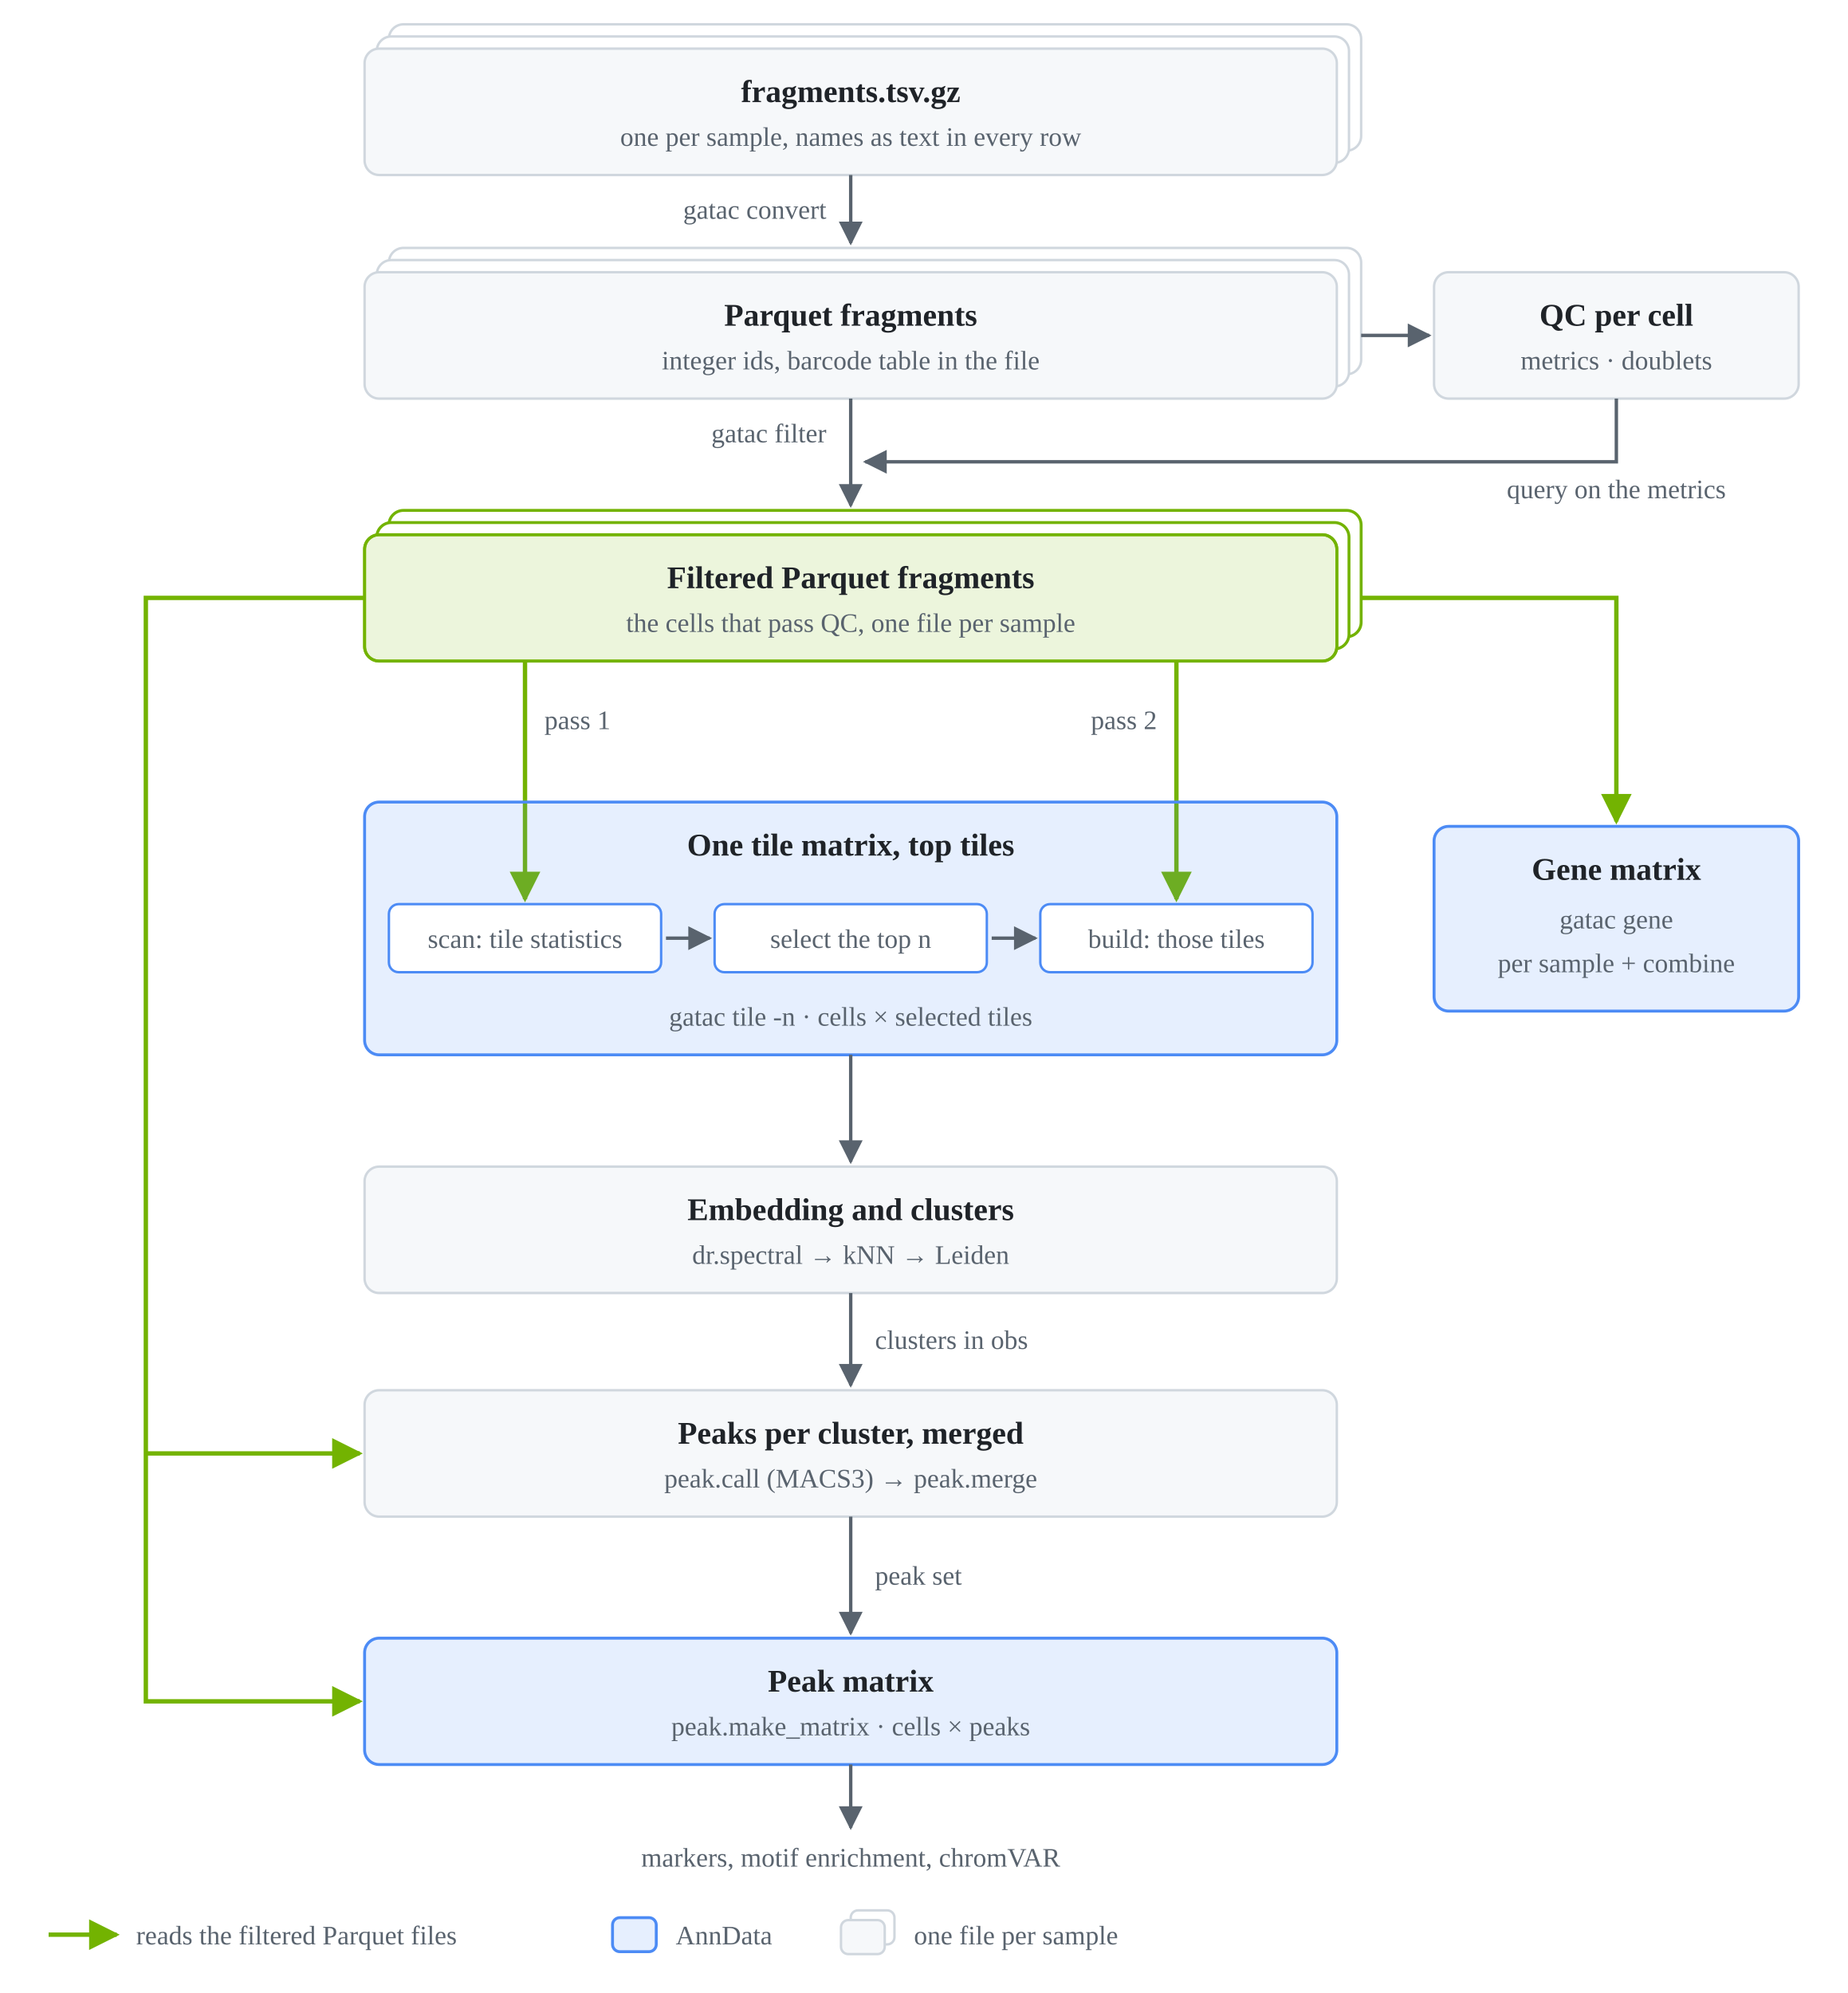
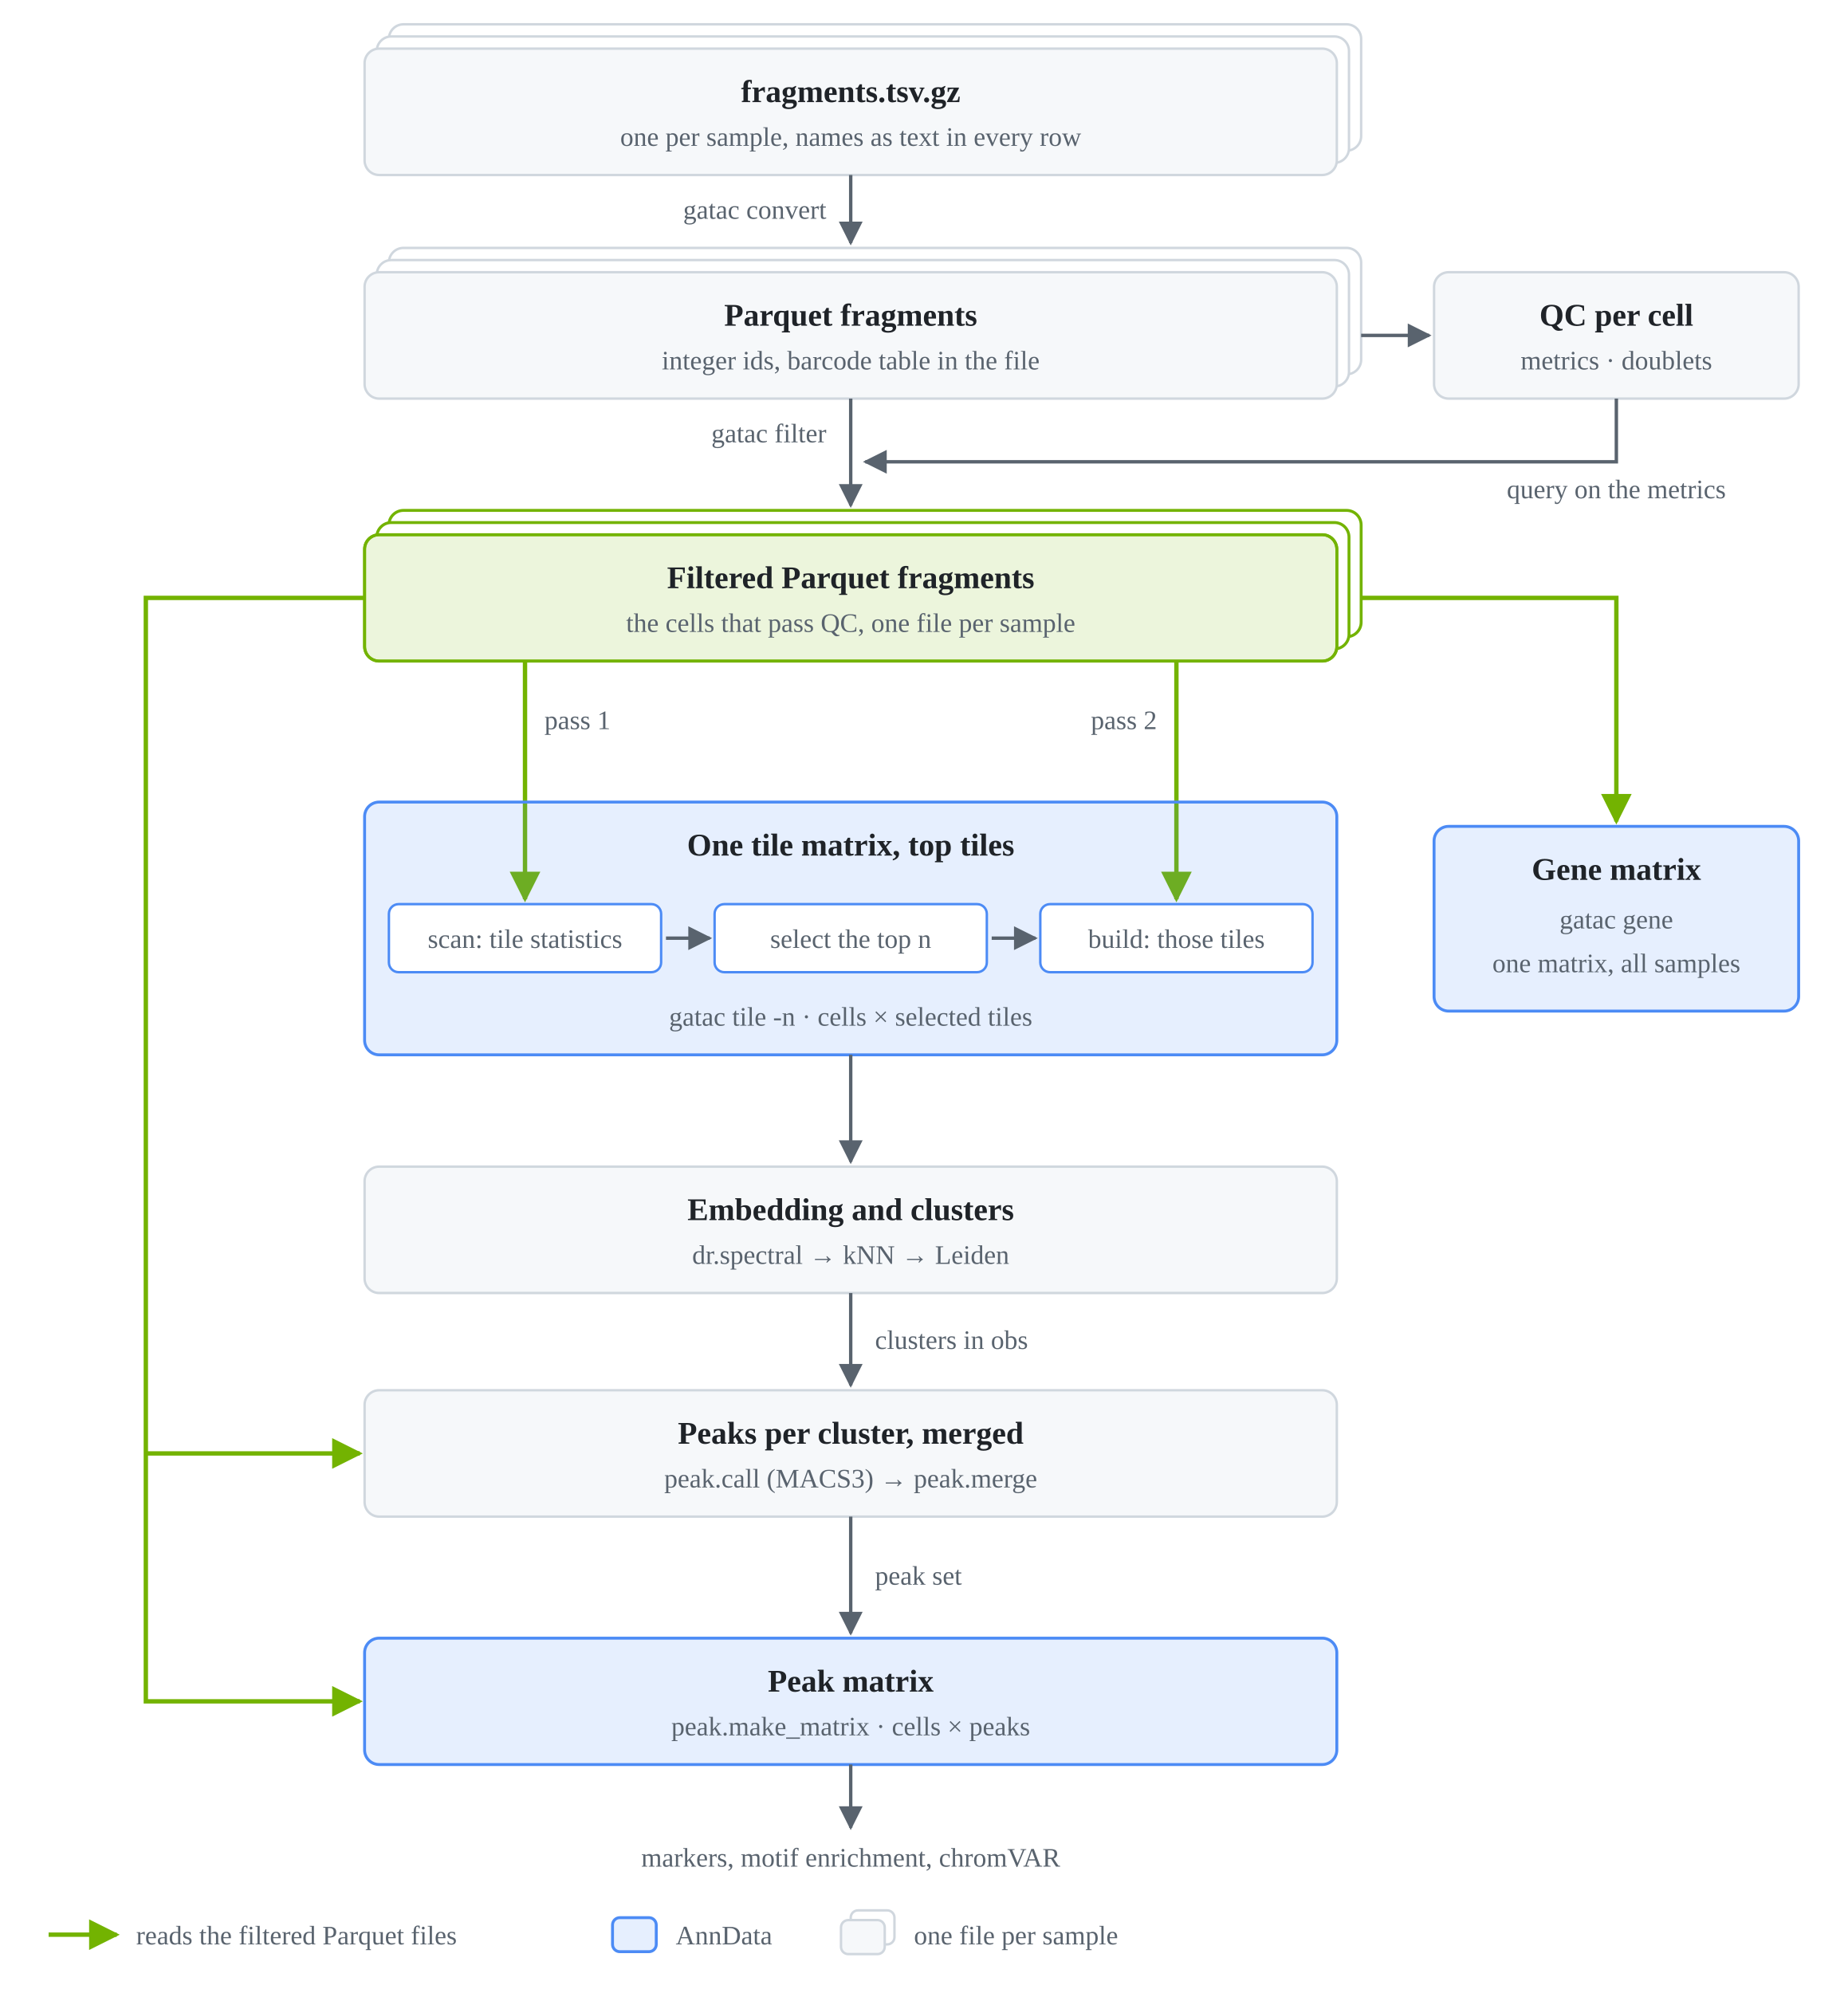
<svg xmlns="http://www.w3.org/2000/svg" viewBox="0 0 760 820" width="100%" style="max-width:760px" role="img" aria-labelledby="cf-pipe-title">
  <style>
    .cf-text  { fill: var(--pst-color-text-base, #1f2328); font-family: var(--pst-font-family-base, sans-serif); font-size: 13px; }
    .cf-muted { fill: var(--pst-color-text-muted, #59636e); font-family: var(--pst-font-family-base, sans-serif); font-size: 11px; }
    .cf-code  { fill: var(--pst-color-text-muted, #59636e); font-family: var(--pst-font-family-monospace, monospace); font-size: 11px; }
    .cf-bold  { font-weight: 600; }
    .cf-box   { fill: var(--pst-color-surface, #f6f8fa); stroke: var(--pst-color-border, #d0d7de); stroke-width: 1; }
    .cf-sheet { fill: var(--pst-color-background, #ffffff); stroke: var(--pst-color-border, #d0d7de); stroke-width: 1; }
    .cf-line  { stroke: var(--pst-color-text-muted, #59636e); stroke-width: 1.4; fill: none; }
    .cf-head  { fill: var(--pst-color-text-muted, #59636e); }
    .cf-id    { fill: #73b301; fill-opacity: 0.14; stroke: #73b301; stroke-width: 1.2; }
    .cf-idbg  { fill: var(--pst-color-background, #ffffff); stroke: #73b301; stroke-width: 1.2; }
    .cf-val   { fill: #4c8bf5; fill-opacity: 0.14; stroke: #4c8bf5; stroke-width: 1.2; }
    .cf-chip  { fill: var(--pst-color-background, #ffffff); stroke: #4c8bf5; stroke-width: 1; }
    .cf-read  { stroke: #73b301; stroke-width: 1.8; fill: none; }
    .cf-rhead { fill: #73b301; }
  </style>
  <defs>
    <marker id="cf-pipe-a" viewBox="0 0 10 10" refX="9" refY="5" markerWidth="7" markerHeight="7" orient="auto-start-reverse">
      <path d="M0,0 L10,5 L0,10 z" class="cf-head" />
    </marker>
    <marker id="cf-pipe-g" viewBox="0 0 10 10" refX="9" refY="5" markerWidth="7" markerHeight="7" orient="auto-start-reverse">
      <path d="M0,0 L10,5 L0,10 z" class="cf-rhead" />
    </marker>
  </defs>
  <rect x="160" y="10" width="400" height="52" rx="6" class="cf-sheet" />
  <rect x="155" y="15" width="400" height="52" rx="6" class="cf-sheet" />
  <rect x="150" y="20" width="400" height="52" rx="6" class="cf-box" />
  <text x="350" y="42" text-anchor="middle" class="cf-text cf-bold">fragments.tsv.gz</text>
  <text x="350" y="60" text-anchor="middle" class="cf-muted">one per sample, names as text in every row</text>
  <line x1="350" y1="72" x2="350" y2="100" class="cf-line" marker-end="url(#cf-pipe-a)" />
  <text x="340" y="90" text-anchor="end" class="cf-code">gatac convert</text>
  <rect x="160" y="102" width="400" height="52" rx="6" class="cf-sheet" />
  <rect x="155" y="107" width="400" height="52" rx="6" class="cf-sheet" />
  <rect x="150" y="112" width="400" height="52" rx="6" class="cf-box" />
  <text x="350" y="134" text-anchor="middle" class="cf-text cf-bold">Parquet fragments</text>
  <text x="350" y="152" text-anchor="middle" class="cf-muted">integer ids, barcode table in the file</text>
  <line x1="560" y1="138" x2="588" y2="138" class="cf-line" marker-end="url(#cf-pipe-a)" />
  <rect x="590" y="112" width="150" height="52" rx="6" class="cf-box" />
  <text x="665" y="134" text-anchor="middle" class="cf-text cf-bold">QC per cell</text>
  <text x="665" y="152" text-anchor="middle" class="cf-code">metrics · doublets</text>
  <path d="M665,164 V190 H356" class="cf-line" marker-end="url(#cf-pipe-a)" />
  <text x="665" y="205" text-anchor="middle" class="cf-muted">query on the metrics</text>
  <line x1="350" y1="164" x2="350" y2="208" class="cf-line" marker-end="url(#cf-pipe-a)" />
  <text x="340" y="182" text-anchor="end" class="cf-code">gatac filter</text>
  <rect x="160" y="210" width="400" height="52" rx="6" class="cf-idbg" />
  <rect x="155" y="215" width="400" height="52" rx="6" class="cf-idbg" />
  <rect x="150" y="220" width="400" height="52" rx="6" class="cf-idbg" />
  <rect x="150" y="220" width="400" height="52" rx="6" class="cf-id" />
  <text x="350" y="242" text-anchor="middle" class="cf-text cf-bold">Filtered Parquet fragments</text>
  <text x="350" y="260" text-anchor="middle" class="cf-muted">the cells that pass QC, one file per sample</text>
  <line x1="216" y1="272" x2="216" y2="370" class="cf-read" marker-end="url(#cf-pipe-g)" />
  <text x="224" y="300" class="cf-muted">pass 1</text>
  <line x1="484" y1="272" x2="484" y2="370" class="cf-read" marker-end="url(#cf-pipe-g)" />
  <text x="476" y="300" text-anchor="end" class="cf-muted">pass 2</text>
  <path d="M150,246 H60 V700 H148" class="cf-read" marker-end="url(#cf-pipe-g)" />
  <path d="M60,598 H148" class="cf-read" marker-end="url(#cf-pipe-g)" />
  <path d="M560,246 H665 V338" class="cf-read" marker-end="url(#cf-pipe-g)" />
  <rect x="150" y="330" width="400" height="104" rx="6" class="cf-val" />
  <text x="350" y="352" text-anchor="middle" class="cf-text cf-bold">One tile matrix, top tiles</text>
  <rect x="160" y="372" width="112" height="28" rx="4" class="cf-chip" />
  <text x="216" y="390" text-anchor="middle" class="cf-muted">scan: tile statistics</text>
  <line x1="274" y1="386" x2="292" y2="386" class="cf-line" marker-end="url(#cf-pipe-a)" />
  <rect x="294" y="372" width="112" height="28" rx="4" class="cf-chip" />
  <text x="350" y="390" text-anchor="middle" class="cf-muted">select the top n</text>
  <line x1="408" y1="386" x2="426" y2="386" class="cf-line" marker-end="url(#cf-pipe-a)" />
  <rect x="428" y="372" width="112" height="28" rx="4" class="cf-chip" />
  <text x="484" y="390" text-anchor="middle" class="cf-muted">build: those tiles</text>
  <text x="350" y="422" text-anchor="middle" class="cf-code">gatac tile -n · cells × selected tiles</text>
  <rect x="590" y="340" width="150" height="76" rx="6" class="cf-val" />
  <text x="665" y="362" text-anchor="middle" class="cf-text cf-bold">Gene matrix</text>
  <text x="665" y="382" text-anchor="middle" class="cf-code">gatac gene</text>
-   <text x="665" y="400" text-anchor="middle" class="cf-muted">per sample + combine</text>
+   <text x="665" y="400" text-anchor="middle" class="cf-muted">one matrix, all samples</text>
  <line x1="350" y1="434" x2="350" y2="478" class="cf-line" marker-end="url(#cf-pipe-a)" />
  <rect x="150" y="480" width="400" height="52" rx="6" class="cf-box" />
  <text x="350" y="502" text-anchor="middle" class="cf-text cf-bold">Embedding and clusters</text>
  <text x="350" y="520" text-anchor="middle" class="cf-code">dr.spectral → kNN → Leiden</text>
  <line x1="350" y1="532" x2="350" y2="570" class="cf-line" marker-end="url(#cf-pipe-a)" />
  <text x="360" y="555" class="cf-muted">clusters in obs</text>
  <rect x="150" y="572" width="400" height="52" rx="6" class="cf-box" />
  <text x="350" y="594" text-anchor="middle" class="cf-text cf-bold">Peaks per cluster, merged</text>
  <text x="350" y="612" text-anchor="middle" class="cf-code">peak.call (MACS3) → peak.merge</text>
  <line x1="350" y1="624" x2="350" y2="672" class="cf-line" marker-end="url(#cf-pipe-a)" />
  <text x="360" y="652" class="cf-muted">peak set</text>
  <rect x="150" y="674" width="400" height="52" rx="6" class="cf-val" />
  <text x="350" y="696" text-anchor="middle" class="cf-text cf-bold">Peak matrix</text>
  <text x="350" y="714" text-anchor="middle" class="cf-code">peak.make_matrix · cells × peaks</text>
  <line x1="350" y1="726" x2="350" y2="752" class="cf-line" marker-end="url(#cf-pipe-a)" />
  <text x="350" y="768" text-anchor="middle" class="cf-muted">markers, motif enrichment, chromVAR</text>
  <g transform="translate(20,790)">
    <line x1="0" y1="6" x2="28" y2="6" class="cf-read" marker-end="url(#cf-pipe-g)" />
    <text x="36" y="10" class="cf-muted">reads the filtered Parquet files</text>
    <rect x="232" y="-1" width="18" height="14" rx="3" class="cf-val" />
    <text x="258" y="10" class="cf-muted">AnnData</text>
    <rect x="330" y="-4" width="18" height="14" rx="3" class="cf-sheet" />
    <rect x="326" y="0" width="18" height="14" rx="3" class="cf-box" />
    <text x="356" y="10" class="cf-muted">one file per sample</text>
  </g>
</svg>
